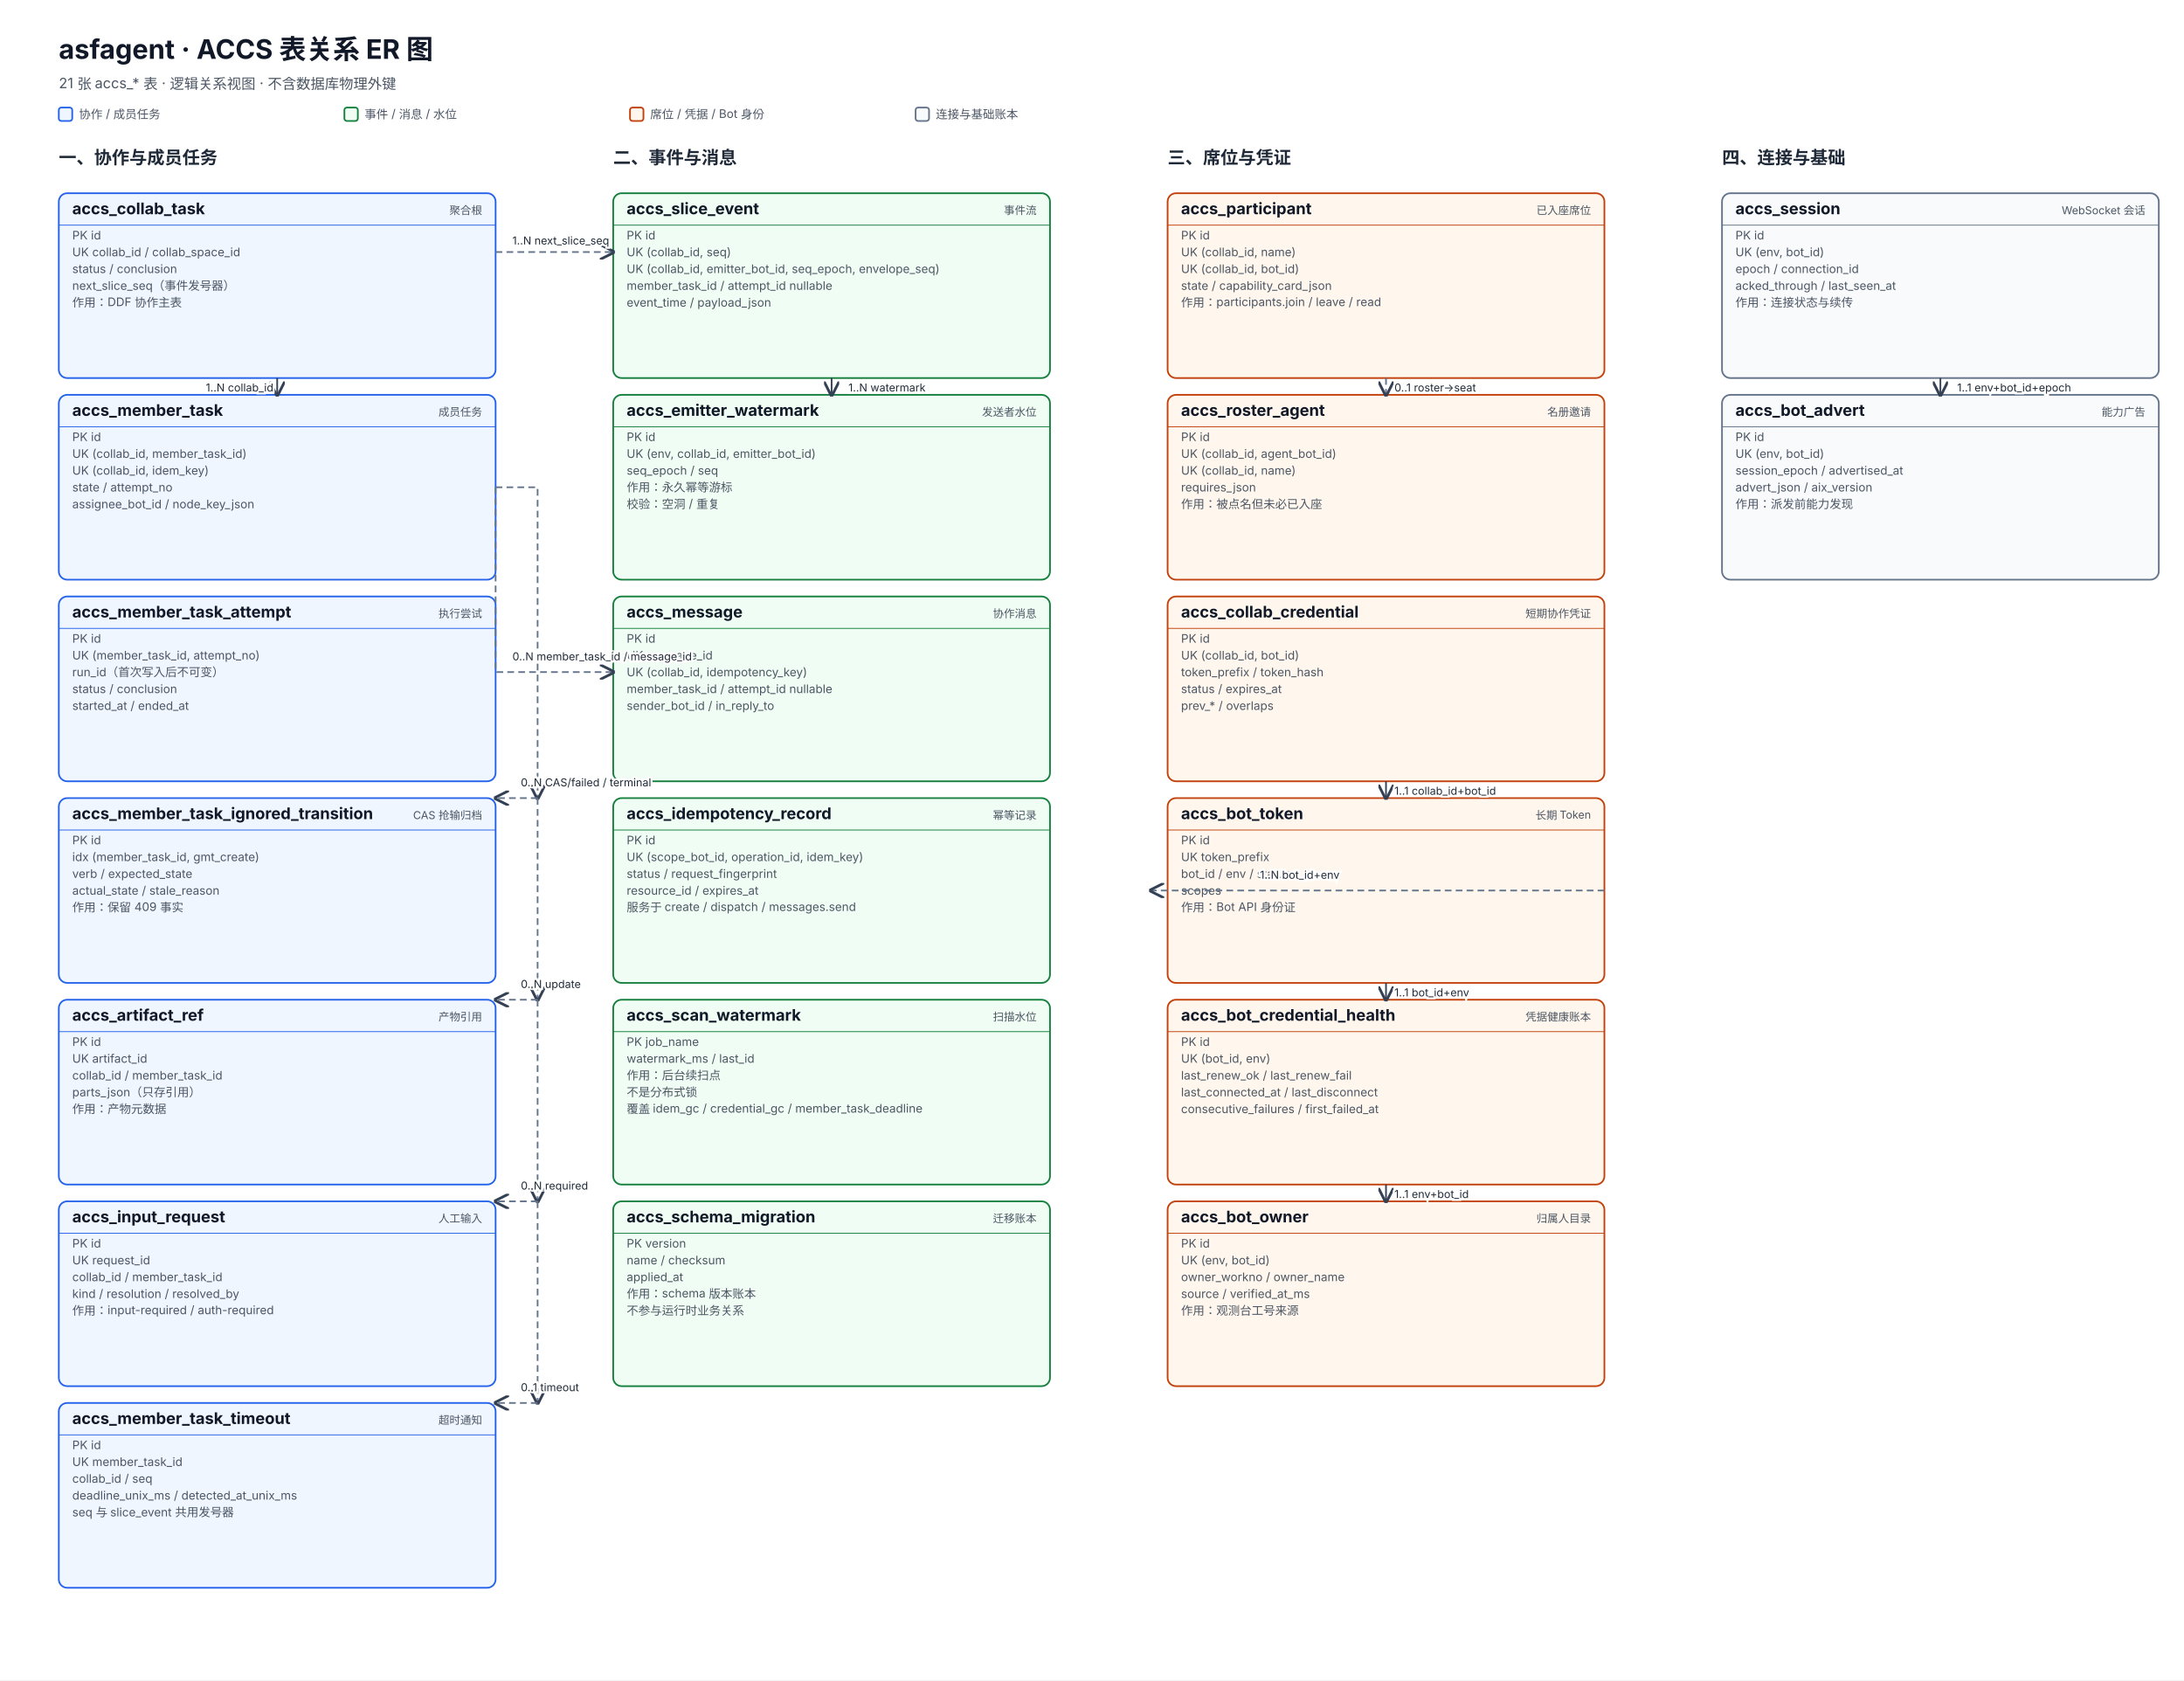
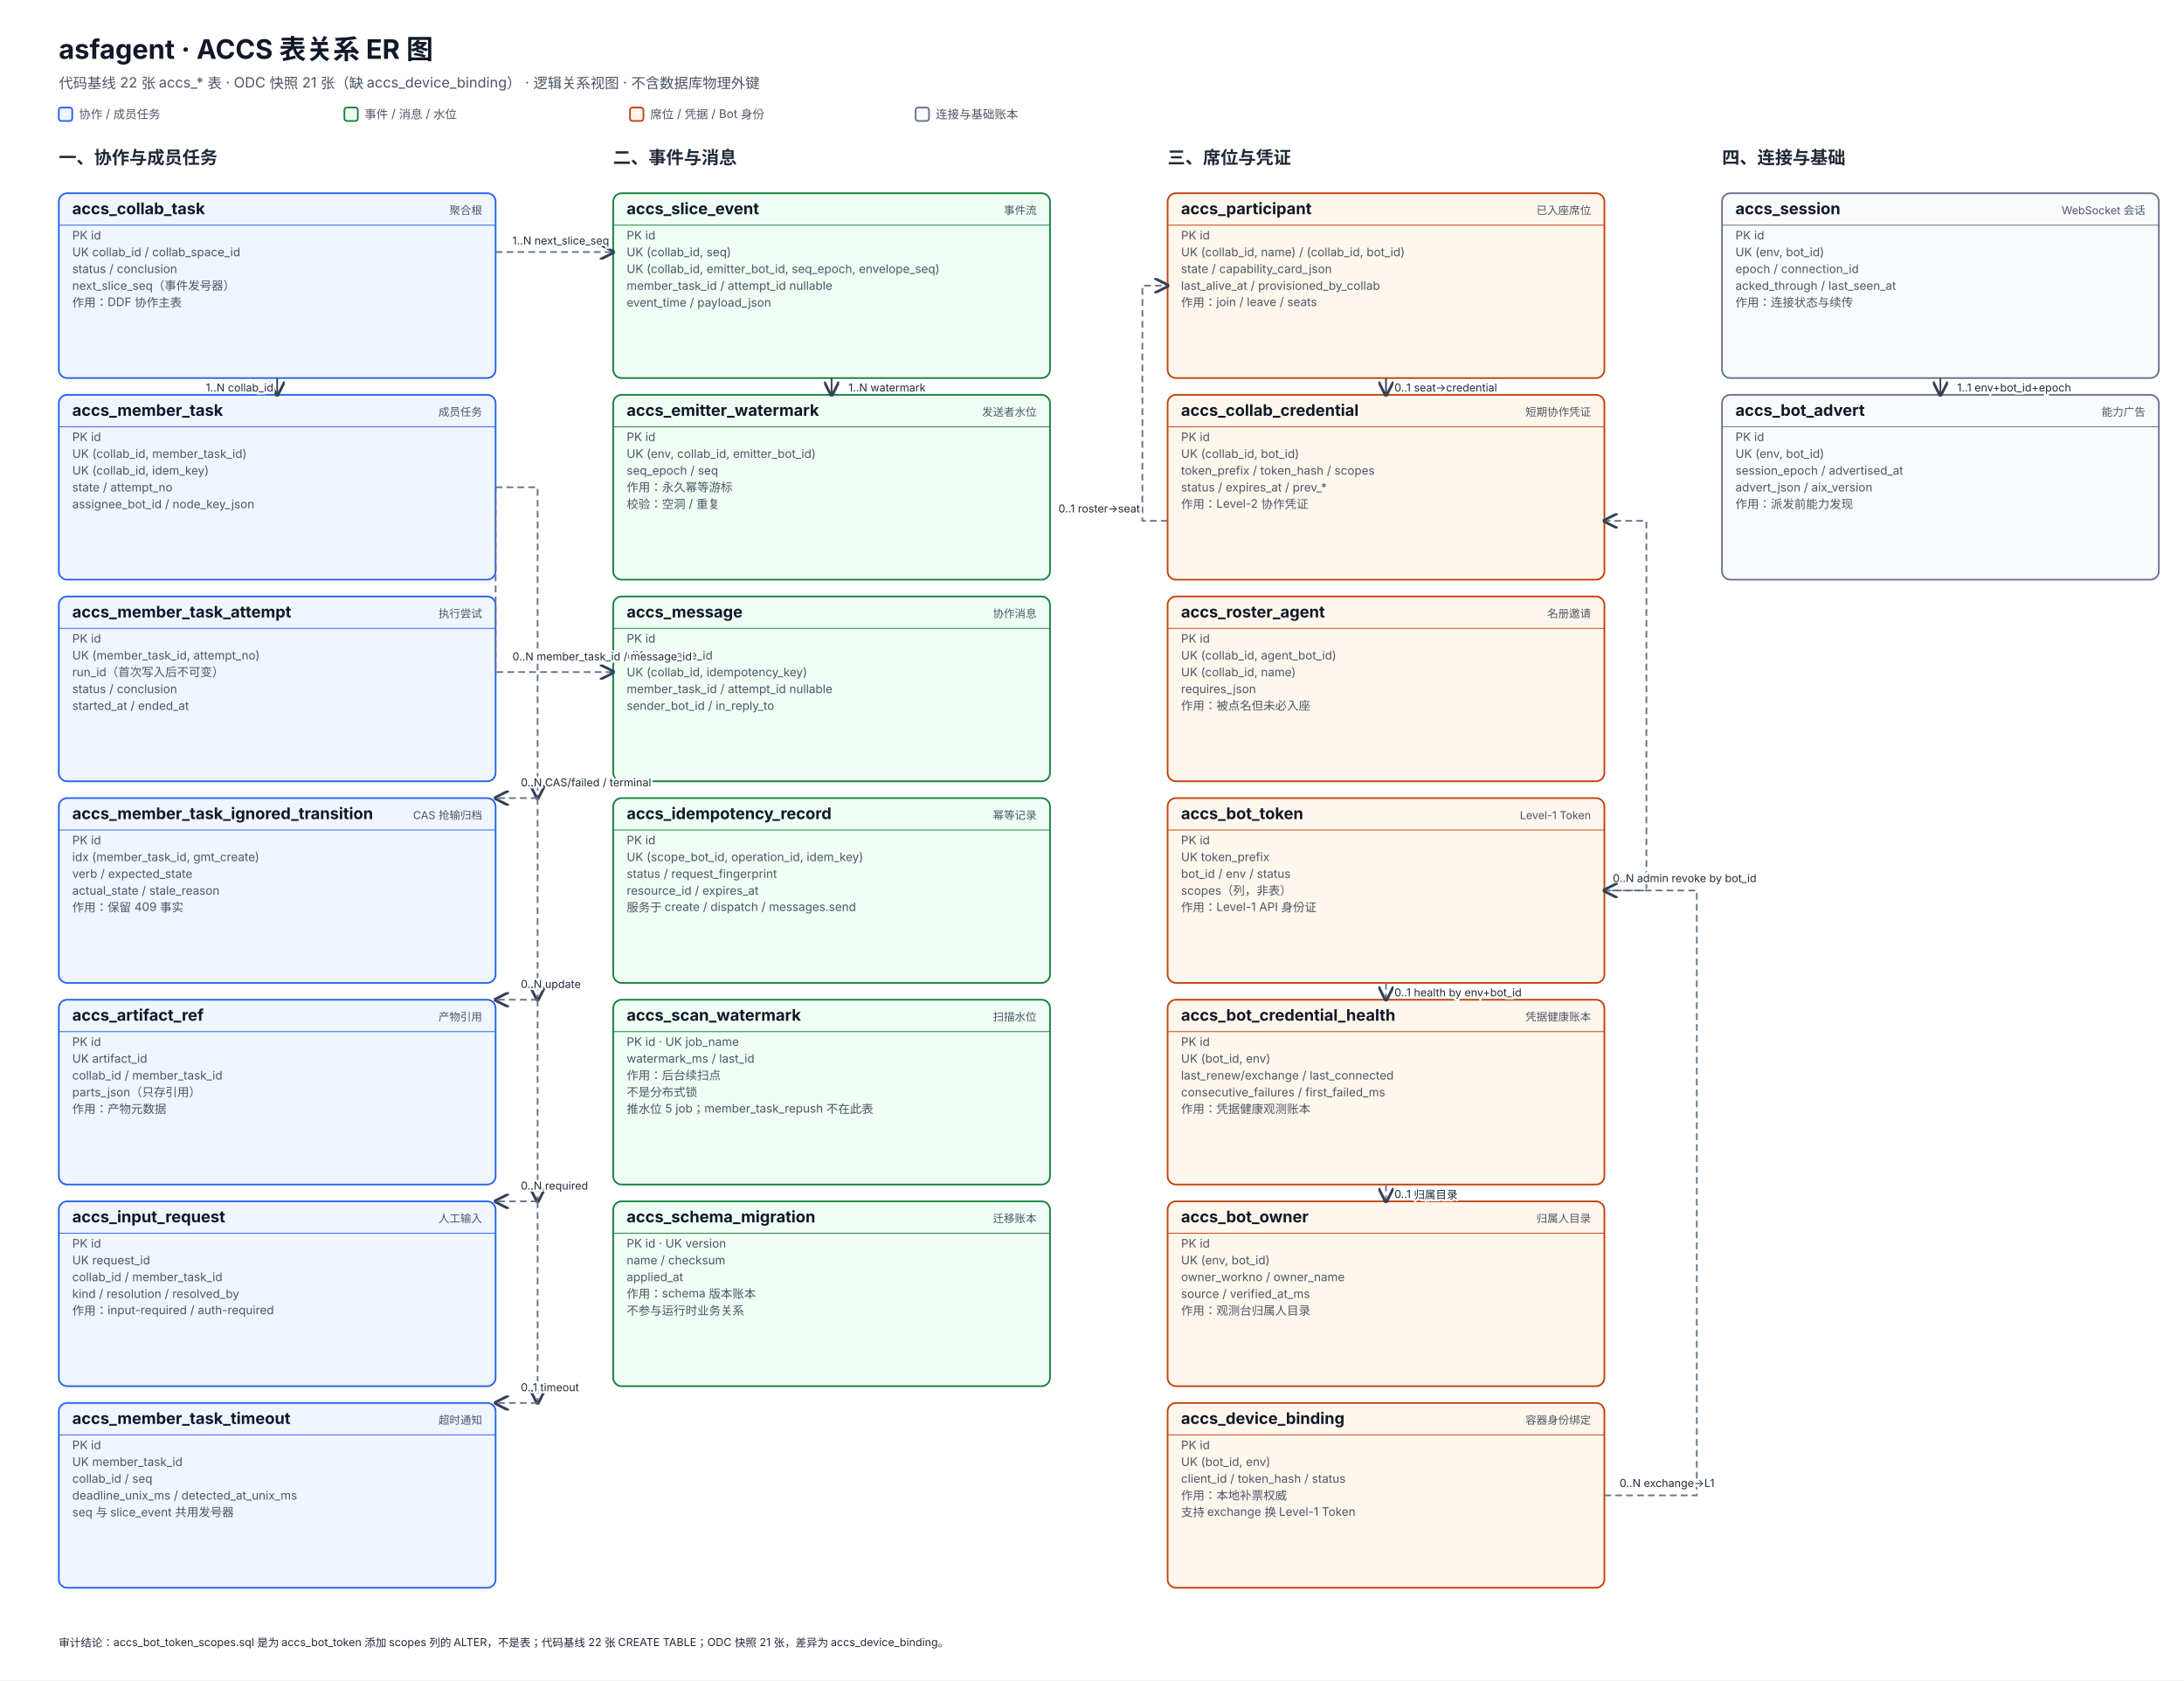
<svg xmlns="http://www.w3.org/2000/svg" width="2600" height="2000" viewBox="0 0 2600 2000">
  <defs>
    <marker id="arr" markerWidth="9" markerHeight="9" refX="8" refY="4.5" orient="auto">
      <path d="M0 0L9 4.5L0 9" fill="none" stroke="#344054" stroke-width="1.6" />
    </marker>
  </defs>
  <rect width="2600" height="2000" fill="#fff" />
  <style>text{font-family:Inter,Segoe UI,Arial,"PingFang SC",sans-serif;fill:#111827}.t{font-size:32px;font-weight:700}.s{font-size:17px;fill:#4b5563}.sec{font-size:21px;font-weight:700;fill:#1f2937}.box{font-size:19px;font-weight:700}.tag{font-size:13px;fill:#4b5563}.f{font-size:14px;fill:#4b5563}.r{font-size:13px;fill:#1f2937;paint-order:stroke;stroke:#fff;stroke-width:5px}</style>
  <text x="70" y="70" class="t">asfagent · ACCS 表关系 ER 图</text>
-   <text x="70" y="105" class="s">21 张 accs_* 表 · 逻辑关系视图 · 不含数据库物理外键</text>
+   <text x="70" y="105" class="s">代码基线 22 张 accs_* 表 · ODC 快照 21 张（缺 accs_device_binding） · 逻辑关系视图 · 不含数据库物理外键</text>
  <rect x="70" y="128" width="16" height="16" rx="3" fill="#eff6ff" stroke="#2563eb" stroke-width="2" />
  <text x="94" y="141" class="f">协作 / 成员任务</text>
  <rect x="410" y="128" width="16" height="16" rx="3" fill="#f0fdf4" stroke="#15803d" stroke-width="2" />
  <text x="434" y="141" class="f">事件 / 消息 / 水位</text>
  <rect x="750" y="128" width="16" height="16" rx="3" fill="#fff7ed" stroke="#c2410c" stroke-width="2" />
  <text x="774" y="141" class="f">席位 / 凭据 / Bot 身份</text>
  <rect x="1090" y="128" width="16" height="16" rx="3" fill="#f8fafc" stroke="#64748b" stroke-width="2" />
  <text x="1114" y="141" class="f">连接与基础账本</text>
  <text x="70" y="195" class="sec">一、协作与成员任务</text>
  <text x="730" y="195" class="sec">二、事件与消息</text>
  <text x="1390" y="195" class="sec">三、席位与凭证</text>
  <text x="2050" y="195" class="sec">四、连接与基础</text>
  <rect x="70" y="230" width="520" height="220" rx="10" fill="#eff6ff" stroke="#2563eb" stroke-width="2" />
  <path d="M70 268H590" stroke="#2563eb" stroke-width="1" />
  <text x="86" y="255" class="box">accs_collab_task</text>
  <text x="574" y="255" text-anchor="end" class="tag">聚合根</text>
  <text x="86" y="285" class="f">PK id</text>
  <text x="86" y="305" class="f">UK collab_id / collab_space_id</text>
  <text x="86" y="325" class="f">status / conclusion</text>
  <text x="86" y="345" class="f">next_slice_seq（事件发号器）</text>
  <text x="86" y="365" class="f">作用：DDF 协作主表</text>
  <rect x="70" y="470" width="520" height="220" rx="10" fill="#eff6ff" stroke="#2563eb" stroke-width="2" />
  <path d="M70 508H590" stroke="#2563eb" stroke-width="1" />
  <text x="86" y="495" class="box">accs_member_task</text>
  <text x="574" y="495" text-anchor="end" class="tag">成员任务</text>
  <text x="86" y="525" class="f">PK id</text>
  <text x="86" y="545" class="f">UK (collab_id, member_task_id)</text>
  <text x="86" y="565" class="f">UK (collab_id, idem_key)</text>
  <text x="86" y="585" class="f">state / attempt_no</text>
  <text x="86" y="605" class="f">assignee_bot_id / node_key_json</text>
  <rect x="70" y="710" width="520" height="220" rx="10" fill="#eff6ff" stroke="#2563eb" stroke-width="2" />
  <path d="M70 748H590" stroke="#2563eb" stroke-width="1" />
  <text x="86" y="735" class="box">accs_member_task_attempt</text>
  <text x="574" y="735" text-anchor="end" class="tag">执行尝试</text>
  <text x="86" y="765" class="f">PK id</text>
  <text x="86" y="785" class="f">UK (member_task_id, attempt_no)</text>
  <text x="86" y="805" class="f">run_id（首次写入后不可变）</text>
  <text x="86" y="825" class="f">status / conclusion</text>
  <text x="86" y="845" class="f">started_at / ended_at</text>
  <rect x="70" y="950" width="520" height="220" rx="10" fill="#eff6ff" stroke="#2563eb" stroke-width="2" />
  <path d="M70 988H590" stroke="#2563eb" stroke-width="1" />
  <text x="86" y="975" class="box">accs_member_task_ignored_transition</text>
  <text x="574" y="975" text-anchor="end" class="tag">CAS 抢输归档</text>
  <text x="86" y="1005" class="f">PK id</text>
  <text x="86" y="1025" class="f">idx (member_task_id, gmt_create)</text>
  <text x="86" y="1045" class="f">verb / expected_state</text>
  <text x="86" y="1065" class="f">actual_state / stale_reason</text>
  <text x="86" y="1085" class="f">作用：保留 409 事实</text>
  <rect x="70" y="1190" width="520" height="220" rx="10" fill="#eff6ff" stroke="#2563eb" stroke-width="2" />
  <path d="M70 1228H590" stroke="#2563eb" stroke-width="1" />
  <text x="86" y="1215" class="box">accs_artifact_ref</text>
  <text x="574" y="1215" text-anchor="end" class="tag">产物引用</text>
  <text x="86" y="1245" class="f">PK id</text>
  <text x="86" y="1265" class="f">UK artifact_id</text>
  <text x="86" y="1285" class="f">collab_id / member_task_id</text>
  <text x="86" y="1305" class="f">parts_json（只存引用）</text>
  <text x="86" y="1325" class="f">作用：产物元数据</text>
  <rect x="70" y="1430" width="520" height="220" rx="10" fill="#eff6ff" stroke="#2563eb" stroke-width="2" />
  <path d="M70 1468H590" stroke="#2563eb" stroke-width="1" />
  <text x="86" y="1455" class="box">accs_input_request</text>
  <text x="574" y="1455" text-anchor="end" class="tag">人工输入</text>
  <text x="86" y="1485" class="f">PK id</text>
  <text x="86" y="1505" class="f">UK request_id</text>
  <text x="86" y="1525" class="f">collab_id / member_task_id</text>
  <text x="86" y="1545" class="f">kind / resolution / resolved_by</text>
  <text x="86" y="1565" class="f">作用：input-required / auth-required</text>
  <rect x="70" y="1670" width="520" height="220" rx="10" fill="#eff6ff" stroke="#2563eb" stroke-width="2" />
  <path d="M70 1708H590" stroke="#2563eb" stroke-width="1" />
  <text x="86" y="1695" class="box">accs_member_task_timeout</text>
  <text x="574" y="1695" text-anchor="end" class="tag">超时通知</text>
  <text x="86" y="1725" class="f">PK id</text>
  <text x="86" y="1745" class="f">UK member_task_id</text>
  <text x="86" y="1765" class="f">collab_id / seq</text>
  <text x="86" y="1785" class="f">deadline_unix_ms / detected_at_unix_ms</text>
  <text x="86" y="1805" class="f">seq 与 slice_event 共用发号器</text>
  <rect x="730" y="230" width="520" height="220" rx="10" fill="#f0fdf4" stroke="#15803d" stroke-width="2" />
  <path d="M730 268H1250" stroke="#15803d" stroke-width="1" />
  <text x="746" y="255" class="box">accs_slice_event</text>
  <text x="1234" y="255" text-anchor="end" class="tag">事件流</text>
  <text x="746" y="285" class="f">PK id</text>
  <text x="746" y="305" class="f">UK (collab_id, seq)</text>
  <text x="746" y="325" class="f">UK (collab_id, emitter_bot_id, seq_epoch, envelope_seq)</text>
  <text x="746" y="345" class="f">member_task_id / attempt_id nullable</text>
  <text x="746" y="365" class="f">event_time / payload_json</text>
  <rect x="730" y="470" width="520" height="220" rx="10" fill="#f0fdf4" stroke="#15803d" stroke-width="2" />
  <path d="M730 508H1250" stroke="#15803d" stroke-width="1" />
  <text x="746" y="495" class="box">accs_emitter_watermark</text>
  <text x="1234" y="495" text-anchor="end" class="tag">发送者水位</text>
  <text x="746" y="525" class="f">PK id</text>
  <text x="746" y="545" class="f">UK (env, collab_id, emitter_bot_id)</text>
  <text x="746" y="565" class="f">seq_epoch / seq</text>
  <text x="746" y="585" class="f">作用：永久幂等游标</text>
  <text x="746" y="605" class="f">校验：空洞 / 重复</text>
  <rect x="730" y="710" width="520" height="220" rx="10" fill="#f0fdf4" stroke="#15803d" stroke-width="2" />
  <path d="M730 748H1250" stroke="#15803d" stroke-width="1" />
  <text x="746" y="735" class="box">accs_message</text>
  <text x="1234" y="735" text-anchor="end" class="tag">协作消息</text>
  <text x="746" y="765" class="f">PK id</text>
  <text x="746" y="785" class="f">UK message_id</text>
  <text x="746" y="805" class="f">UK (collab_id, idempotency_key)</text>
  <text x="746" y="825" class="f">member_task_id / attempt_id nullable</text>
  <text x="746" y="845" class="f">sender_bot_id / in_reply_to</text>
  <rect x="730" y="950" width="520" height="220" rx="10" fill="#f0fdf4" stroke="#15803d" stroke-width="2" />
  <path d="M730 988H1250" stroke="#15803d" stroke-width="1" />
  <text x="746" y="975" class="box">accs_idempotency_record</text>
  <text x="1234" y="975" text-anchor="end" class="tag">幂等记录</text>
  <text x="746" y="1005" class="f">PK id</text>
  <text x="746" y="1025" class="f">UK (scope_bot_id, operation_id, idem_key)</text>
  <text x="746" y="1045" class="f">status / request_fingerprint</text>
  <text x="746" y="1065" class="f">resource_id / expires_at</text>
  <text x="746" y="1085" class="f">服务于 create / dispatch / messages.send</text>
  <rect x="730" y="1190" width="520" height="220" rx="10" fill="#f0fdf4" stroke="#15803d" stroke-width="2" />
  <path d="M730 1228H1250" stroke="#15803d" stroke-width="1" />
  <text x="746" y="1215" class="box">accs_scan_watermark</text>
  <text x="1234" y="1215" text-anchor="end" class="tag">扫描水位</text>
-   <text x="746" y="1245" class="f">PK job_name</text>
+   <text x="746" y="1245" class="f">PK id · UK job_name</text>
  <text x="746" y="1265" class="f">watermark_ms / last_id</text>
  <text x="746" y="1285" class="f">作用：后台续扫点</text>
  <text x="746" y="1305" class="f">不是分布式锁</text>
-   <text x="746" y="1325" class="f">覆盖 idem_gc / credential_gc / member_task_deadline</text>
+   <text x="746" y="1325" class="f">推水位 5 job；member_task_repush 不在此表</text>
  <rect x="730" y="1430" width="520" height="220" rx="10" fill="#f0fdf4" stroke="#15803d" stroke-width="2" />
  <path d="M730 1468H1250" stroke="#15803d" stroke-width="1" />
  <text x="746" y="1455" class="box">accs_schema_migration</text>
  <text x="1234" y="1455" text-anchor="end" class="tag">迁移账本</text>
-   <text x="746" y="1485" class="f">PK version</text>
+   <text x="746" y="1485" class="f">PK id · UK version</text>
  <text x="746" y="1505" class="f">name / checksum</text>
  <text x="746" y="1525" class="f">applied_at</text>
  <text x="746" y="1545" class="f">作用：schema 版本账本</text>
  <text x="746" y="1565" class="f">不参与运行时业务关系</text>
  <rect x="1390" y="230" width="520" height="220" rx="10" fill="#fff7ed" stroke="#c2410c" stroke-width="2" />
  <path d="M1390 268H1910" stroke="#c2410c" stroke-width="1" />
  <text x="1406" y="255" class="box">accs_participant</text>
  <text x="1894" y="255" text-anchor="end" class="tag">已入座席位</text>
  <text x="1406" y="285" class="f">PK id</text>
-   <text x="1406" y="305" class="f">UK (collab_id, name)</text>
-   <text x="1406" y="325" class="f">UK (collab_id, bot_id)</text>
-   <text x="1406" y="345" class="f">state / capability_card_json</text>
-   <text x="1406" y="365" class="f">作用：participants.join / leave / read</text>
+   <text x="1406" y="305" class="f">UK (collab_id, name) / (collab_id, bot_id)</text>
+   <text x="1406" y="325" class="f">state / capability_card_json</text>
+   <text x="1406" y="345" class="f">last_alive_at / provisioned_by_collab</text>
+   <text x="1406" y="365" class="f">作用：join / leave / seats</text>
  <rect x="1390" y="470" width="520" height="220" rx="10" fill="#fff7ed" stroke="#c2410c" stroke-width="2" />
  <path d="M1390 508H1910" stroke="#c2410c" stroke-width="1" />
-   <text x="1406" y="495" class="box">accs_roster_agent</text>
-   <text x="1894" y="495" text-anchor="end" class="tag">名册邀请</text>
+   <text x="1406" y="495" class="box">accs_collab_credential</text>
+   <text x="1894" y="495" text-anchor="end" class="tag">短期协作凭证</text>
  <text x="1406" y="525" class="f">PK id</text>
-   <text x="1406" y="545" class="f">UK (collab_id, agent_bot_id)</text>
-   <text x="1406" y="565" class="f">UK (collab_id, name)</text>
-   <text x="1406" y="585" class="f">requires_json</text>
-   <text x="1406" y="605" class="f">作用：被点名但未必已入座</text>
+   <text x="1406" y="545" class="f">UK (collab_id, bot_id)</text>
+   <text x="1406" y="565" class="f">token_prefix / token_hash / scopes</text>
+   <text x="1406" y="585" class="f">status / expires_at / prev_*</text>
+   <text x="1406" y="605" class="f">作用：Level-2 协作凭证</text>
  <rect x="1390" y="710" width="520" height="220" rx="10" fill="#fff7ed" stroke="#c2410c" stroke-width="2" />
  <path d="M1390 748H1910" stroke="#c2410c" stroke-width="1" />
-   <text x="1406" y="735" class="box">accs_collab_credential</text>
-   <text x="1894" y="735" text-anchor="end" class="tag">短期协作凭证</text>
+   <text x="1406" y="735" class="box">accs_roster_agent</text>
+   <text x="1894" y="735" text-anchor="end" class="tag">名册邀请</text>
  <text x="1406" y="765" class="f">PK id</text>
-   <text x="1406" y="785" class="f">UK (collab_id, bot_id)</text>
-   <text x="1406" y="805" class="f">token_prefix / token_hash</text>
-   <text x="1406" y="825" class="f">status / expires_at</text>
-   <text x="1406" y="845" class="f">prev_* / overlaps</text>
+   <text x="1406" y="785" class="f">UK (collab_id, agent_bot_id)</text>
+   <text x="1406" y="805" class="f">UK (collab_id, name)</text>
+   <text x="1406" y="825" class="f">requires_json</text>
+   <text x="1406" y="845" class="f">作用：被点名但未必入座</text>
  <rect x="1390" y="950" width="520" height="220" rx="10" fill="#fff7ed" stroke="#c2410c" stroke-width="2" />
  <path d="M1390 988H1910" stroke="#c2410c" stroke-width="1" />
  <text x="1406" y="975" class="box">accs_bot_token</text>
-   <text x="1894" y="975" text-anchor="end" class="tag">长期 Token</text>
+   <text x="1894" y="975" text-anchor="end" class="tag">Level-1 Token</text>
  <text x="1406" y="1005" class="f">PK id</text>
  <text x="1406" y="1025" class="f">UK token_prefix</text>
  <text x="1406" y="1045" class="f">bot_id / env / status</text>
-   <text x="1406" y="1065" class="f">scopes</text>
-   <text x="1406" y="1085" class="f">作用：Bot API 身份证</text>
+   <text x="1406" y="1065" class="f">scopes（列，非表）</text>
+   <text x="1406" y="1085" class="f">作用：Level-1 API 身份证</text>
  <rect x="1390" y="1190" width="520" height="220" rx="10" fill="#fff7ed" stroke="#c2410c" stroke-width="2" />
  <path d="M1390 1228H1910" stroke="#c2410c" stroke-width="1" />
  <text x="1406" y="1215" class="box">accs_bot_credential_health</text>
  <text x="1894" y="1215" text-anchor="end" class="tag">凭据健康账本</text>
  <text x="1406" y="1245" class="f">PK id</text>
  <text x="1406" y="1265" class="f">UK (bot_id, env)</text>
-   <text x="1406" y="1285" class="f">last_renew_ok / last_renew_fail</text>
-   <text x="1406" y="1305" class="f">last_connected_at / last_disconnect</text>
-   <text x="1406" y="1325" class="f">consecutive_failures / first_failed_at</text>
+   <text x="1406" y="1285" class="f">last_renew/exchange / last_connected</text>
+   <text x="1406" y="1305" class="f">consecutive_failures / first_failed_ms</text>
+   <text x="1406" y="1325" class="f">作用：凭据健康观测账本</text>
  <rect x="1390" y="1430" width="520" height="220" rx="10" fill="#fff7ed" stroke="#c2410c" stroke-width="2" />
  <path d="M1390 1468H1910" stroke="#c2410c" stroke-width="1" />
  <text x="1406" y="1455" class="box">accs_bot_owner</text>
  <text x="1894" y="1455" text-anchor="end" class="tag">归属人目录</text>
  <text x="1406" y="1485" class="f">PK id</text>
  <text x="1406" y="1505" class="f">UK (env, bot_id)</text>
  <text x="1406" y="1525" class="f">owner_workno / owner_name</text>
  <text x="1406" y="1545" class="f">source / verified_at_ms</text>
-   <text x="1406" y="1565" class="f">作用：观测台工号来源</text>
+   <text x="1406" y="1565" class="f">作用：观测台归属人目录</text>
+   <rect x="1390" y="1670" width="520" height="220" rx="10" fill="#fff7ed" stroke="#c2410c" stroke-width="2" />
+   <path d="M1390 1708H1910" stroke="#c2410c" stroke-width="1" />
+   <text x="1406" y="1695" class="box">accs_device_binding</text>
+   <text x="1894" y="1695" text-anchor="end" class="tag">容器身份绑定</text>
+   <text x="1406" y="1725" class="f">PK id</text>
+   <text x="1406" y="1745" class="f">UK (bot_id, env)</text>
+   <text x="1406" y="1765" class="f">client_id / token_hash / status</text>
+   <text x="1406" y="1785" class="f">作用：本地补票权威</text>
+   <text x="1406" y="1805" class="f">支持 exchange 换 Level-1 Token</text>
+   <path d="M1650 450V470" stroke="#344054" stroke-width="2" fill="none" marker-end="url(#arr)" />
+   <text x="1660" y="466" class="r">0..1 seat→credential</text>
+   <path d="M1390 620H1360V340H1390" stroke="#64748b" stroke-width="2" stroke-dasharray="8 5" fill="none" marker-end="url(#arr)" />
+   <text x="1260" y="610" class="r">0..1 roster→seat</text>
+   <path d="M1910 1060H1960V620H1910" stroke="#64748b" stroke-width="2" stroke-dasharray="8 5" fill="none" marker-end="url(#arr)" />
+   <text x="1920" y="1050" class="r">0..N admin revoke by bot_id</text>
+   <path d="M1650 1170V1190" stroke="#64748b" stroke-width="2" stroke-dasharray="8 5" fill="none" marker-end="url(#arr)" />
+   <text x="1660" y="1186" class="r">0..1 health by env+bot_id</text>
+   <path d="M1650 1410V1430" stroke="#64748b" stroke-width="2" stroke-dasharray="8 5" fill="none" marker-end="url(#arr)" />
+   <text x="1660" y="1426" class="r">0..1 归属目录</text>
+   <path d="M1910 1780H2020V1060H1910" stroke="#64748b" stroke-width="2" stroke-dasharray="8 5" fill="none" marker-end="url(#arr)" />
+   <text x="1928" y="1770" class="r">0..N exchange→L1</text>
  <rect x="2050" y="230" width="520" height="220" rx="10" fill="#f8fafc" stroke="#64748b" stroke-width="2" />
  <path d="M2050 268H2570" stroke="#64748b" stroke-width="1" />
  <text x="2066" y="255" class="box">accs_session</text>
  <text x="2554" y="255" text-anchor="end" class="tag">WebSocket 会话</text>
  <text x="2066" y="285" class="f">PK id</text>
  <text x="2066" y="305" class="f">UK (env, bot_id)</text>
  <text x="2066" y="325" class="f">epoch / connection_id</text>
  <text x="2066" y="345" class="f">acked_through / last_seen_at</text>
  <text x="2066" y="365" class="f">作用：连接状态与续传</text>
  <rect x="2050" y="470" width="520" height="220" rx="10" fill="#f8fafc" stroke="#64748b" stroke-width="2" />
  <path d="M2050 508H2570" stroke="#64748b" stroke-width="1" />
  <text x="2066" y="495" class="box">accs_bot_advert</text>
  <text x="2554" y="495" text-anchor="end" class="tag">能力广告</text>
  <text x="2066" y="525" class="f">PK id</text>
  <text x="2066" y="545" class="f">UK (env, bot_id)</text>
  <text x="2066" y="565" class="f">session_epoch / advertised_at</text>
  <text x="2066" y="585" class="f">advert_json / aix_version</text>
  <text x="2066" y="605" class="f">作用：派发前能力发现</text>
  <path d="M330 450V470" stroke="#344054" stroke-width="2" fill="none" marker-end="url(#arr)" />
  <text x="245" y="466" class="r">1..N collab_id</text>
  <path d="M590 580H640V950" stroke="#64748b" stroke-width="2" stroke-dasharray="8 5" fill="none" marker-end="url(#arr)" />
  <path d="M640 950H590" stroke="#64748b" stroke-width="2" stroke-dasharray="8 5" fill="none" marker-end="url(#arr)" />
  <text x="620" y="936" class="r">0..N CAS/failed / terminal</text>
  <path d="M640 950V1190" stroke="#64748b" stroke-width="2" stroke-dasharray="8 5" fill="none" marker-end="url(#arr)" />
  <path d="M640 1190H590" stroke="#64748b" stroke-width="2" stroke-dasharray="8 5" fill="none" marker-end="url(#arr)" />
  <text x="620" y="1176" class="r">0..N update</text>
  <path d="M640 1190V1430" stroke="#64748b" stroke-width="2" stroke-dasharray="8 5" fill="none" marker-end="url(#arr)" />
  <path d="M640 1430H590" stroke="#64748b" stroke-width="2" stroke-dasharray="8 5" fill="none" marker-end="url(#arr)" />
  <text x="620" y="1416" class="r">0..N required</text>
  <path d="M640 1430V1670" stroke="#64748b" stroke-width="2" stroke-dasharray="8 5" fill="none" marker-end="url(#arr)" />
  <path d="M640 1670H590" stroke="#64748b" stroke-width="2" stroke-dasharray="8 5" fill="none" marker-end="url(#arr)" />
  <text x="620" y="1656" class="r">0..1 timeout</text>
  <path d="M590 300H730" stroke="#64748b" stroke-width="2" stroke-dasharray="8 5" fill="none" marker-end="url(#arr)" />
  <text x="610" y="291" class="r">1..N next_slice_seq</text>
  <path d="M990 450V470" stroke="#344054" stroke-width="2" fill="none" marker-end="url(#arr)" />
  <text x="1010" y="466" class="r">1..N watermark</text>
  <path d="M590 580V800H730" stroke="#64748b" stroke-width="2" stroke-dasharray="8 5" fill="none" marker-end="url(#arr)" />
  <text x="610" y="786" class="r">0..N member_task_id / message_id</text>
  <path d="M2310 450V470" stroke="#344054" stroke-width="2" fill="none" marker-end="url(#arr)" />
  <text x="2330" y="466" class="r">1..1 env+bot_id+epoch</text>
-   <path d="M1650 450V470" stroke="#64748b" stroke-width="2" stroke-dasharray="8 5" fill="none" marker-end="url(#arr)" />
-   <text x="1660" y="466" class="r">0..1 roster→seat</text>
-   <path d="M1650 930V950" stroke="#344054" stroke-width="2" fill="none" marker-end="url(#arr)" />
-   <text x="1660" y="946" class="r">1..1 collab_id+bot_id</text>
-   <path d="M1910 1060H1370" stroke="#64748b" stroke-width="2" stroke-dasharray="8 5" fill="none" marker-end="url(#arr)" />
-   <text x="1500" y="1046" class="r">1..N bot_id+env</text>
-   <path d="M1650 1170V1190" stroke="#344054" stroke-width="2" fill="none" marker-end="url(#arr)" />
-   <text x="1660" y="1186" class="r">1..1 bot_id+env</text>
-   <path d="M1650 1410V1430" stroke="#344054" stroke-width="2" fill="none" marker-end="url(#arr)" />
-   <text x="1660" y="1426" class="r">1..1 env+bot_id</text>
+   <text x="70" y="1960" class="r">审计结论：accs_bot_token_scopes.sql 是为 accs_bot_token 添加 scopes 列的 ALTER，不是表；代码基线 22 张 CREATE TABLE；ODC 快照 21 张，差异为 accs_device_binding。</text>
</svg>
